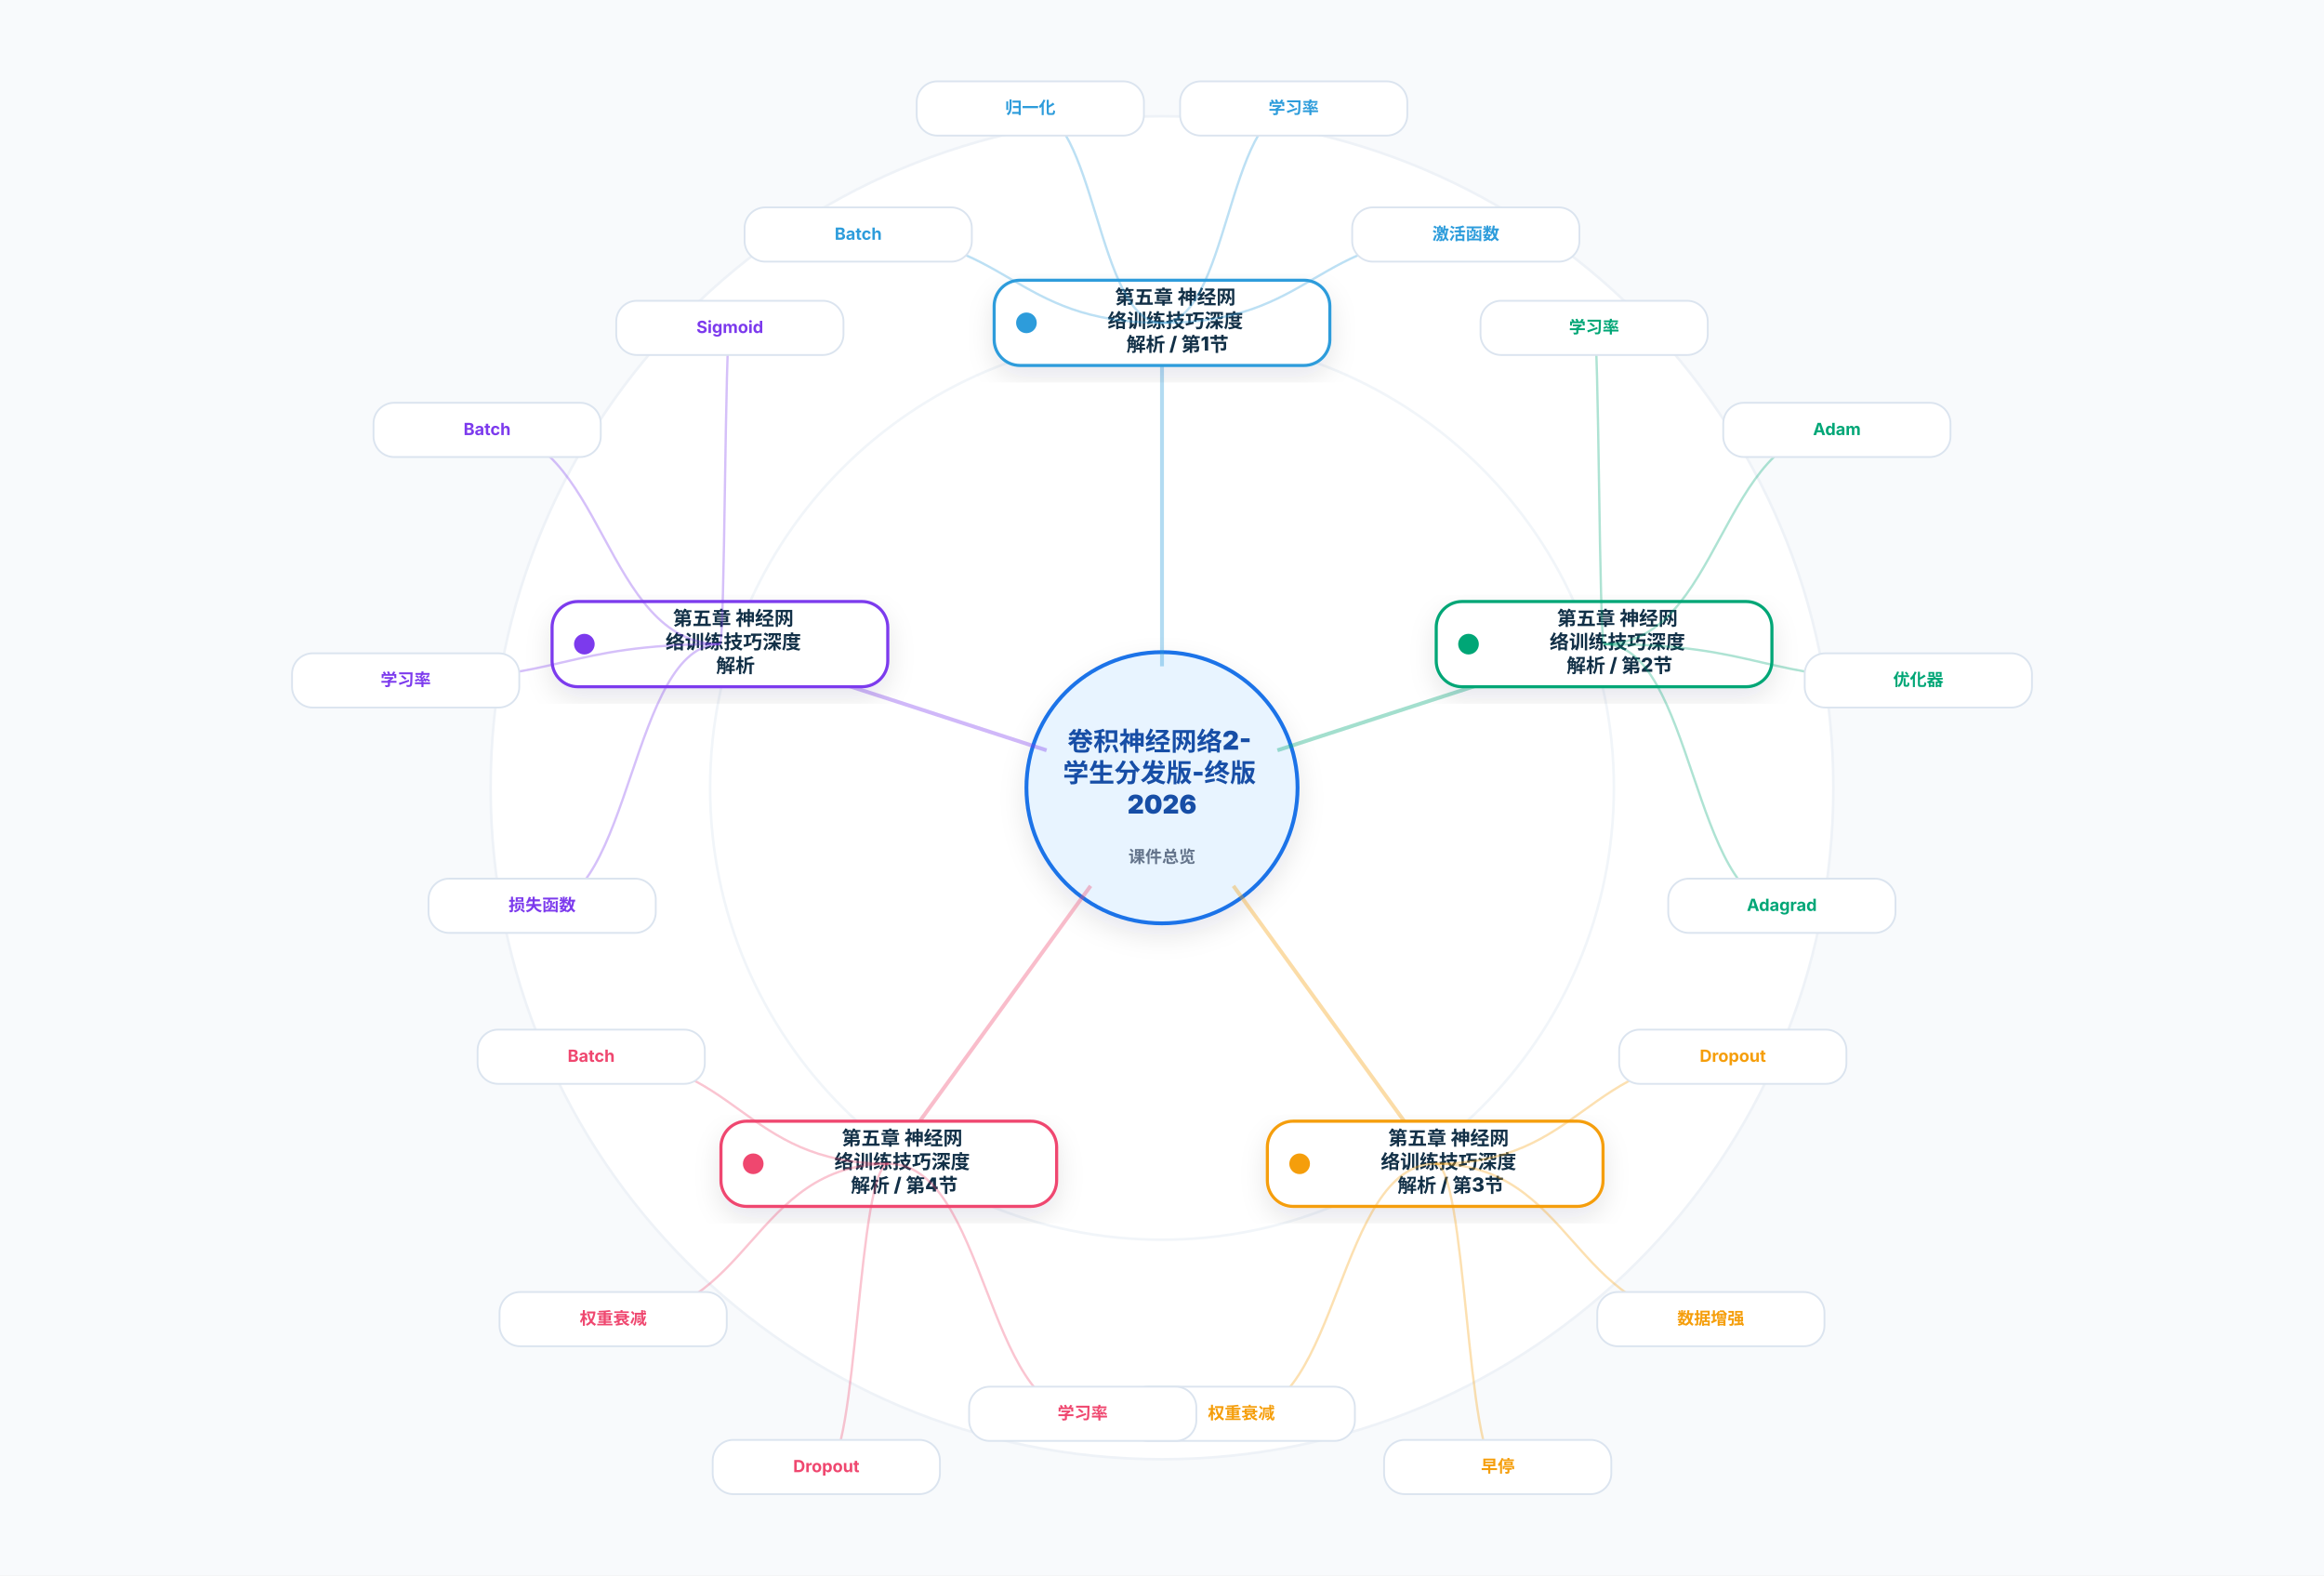
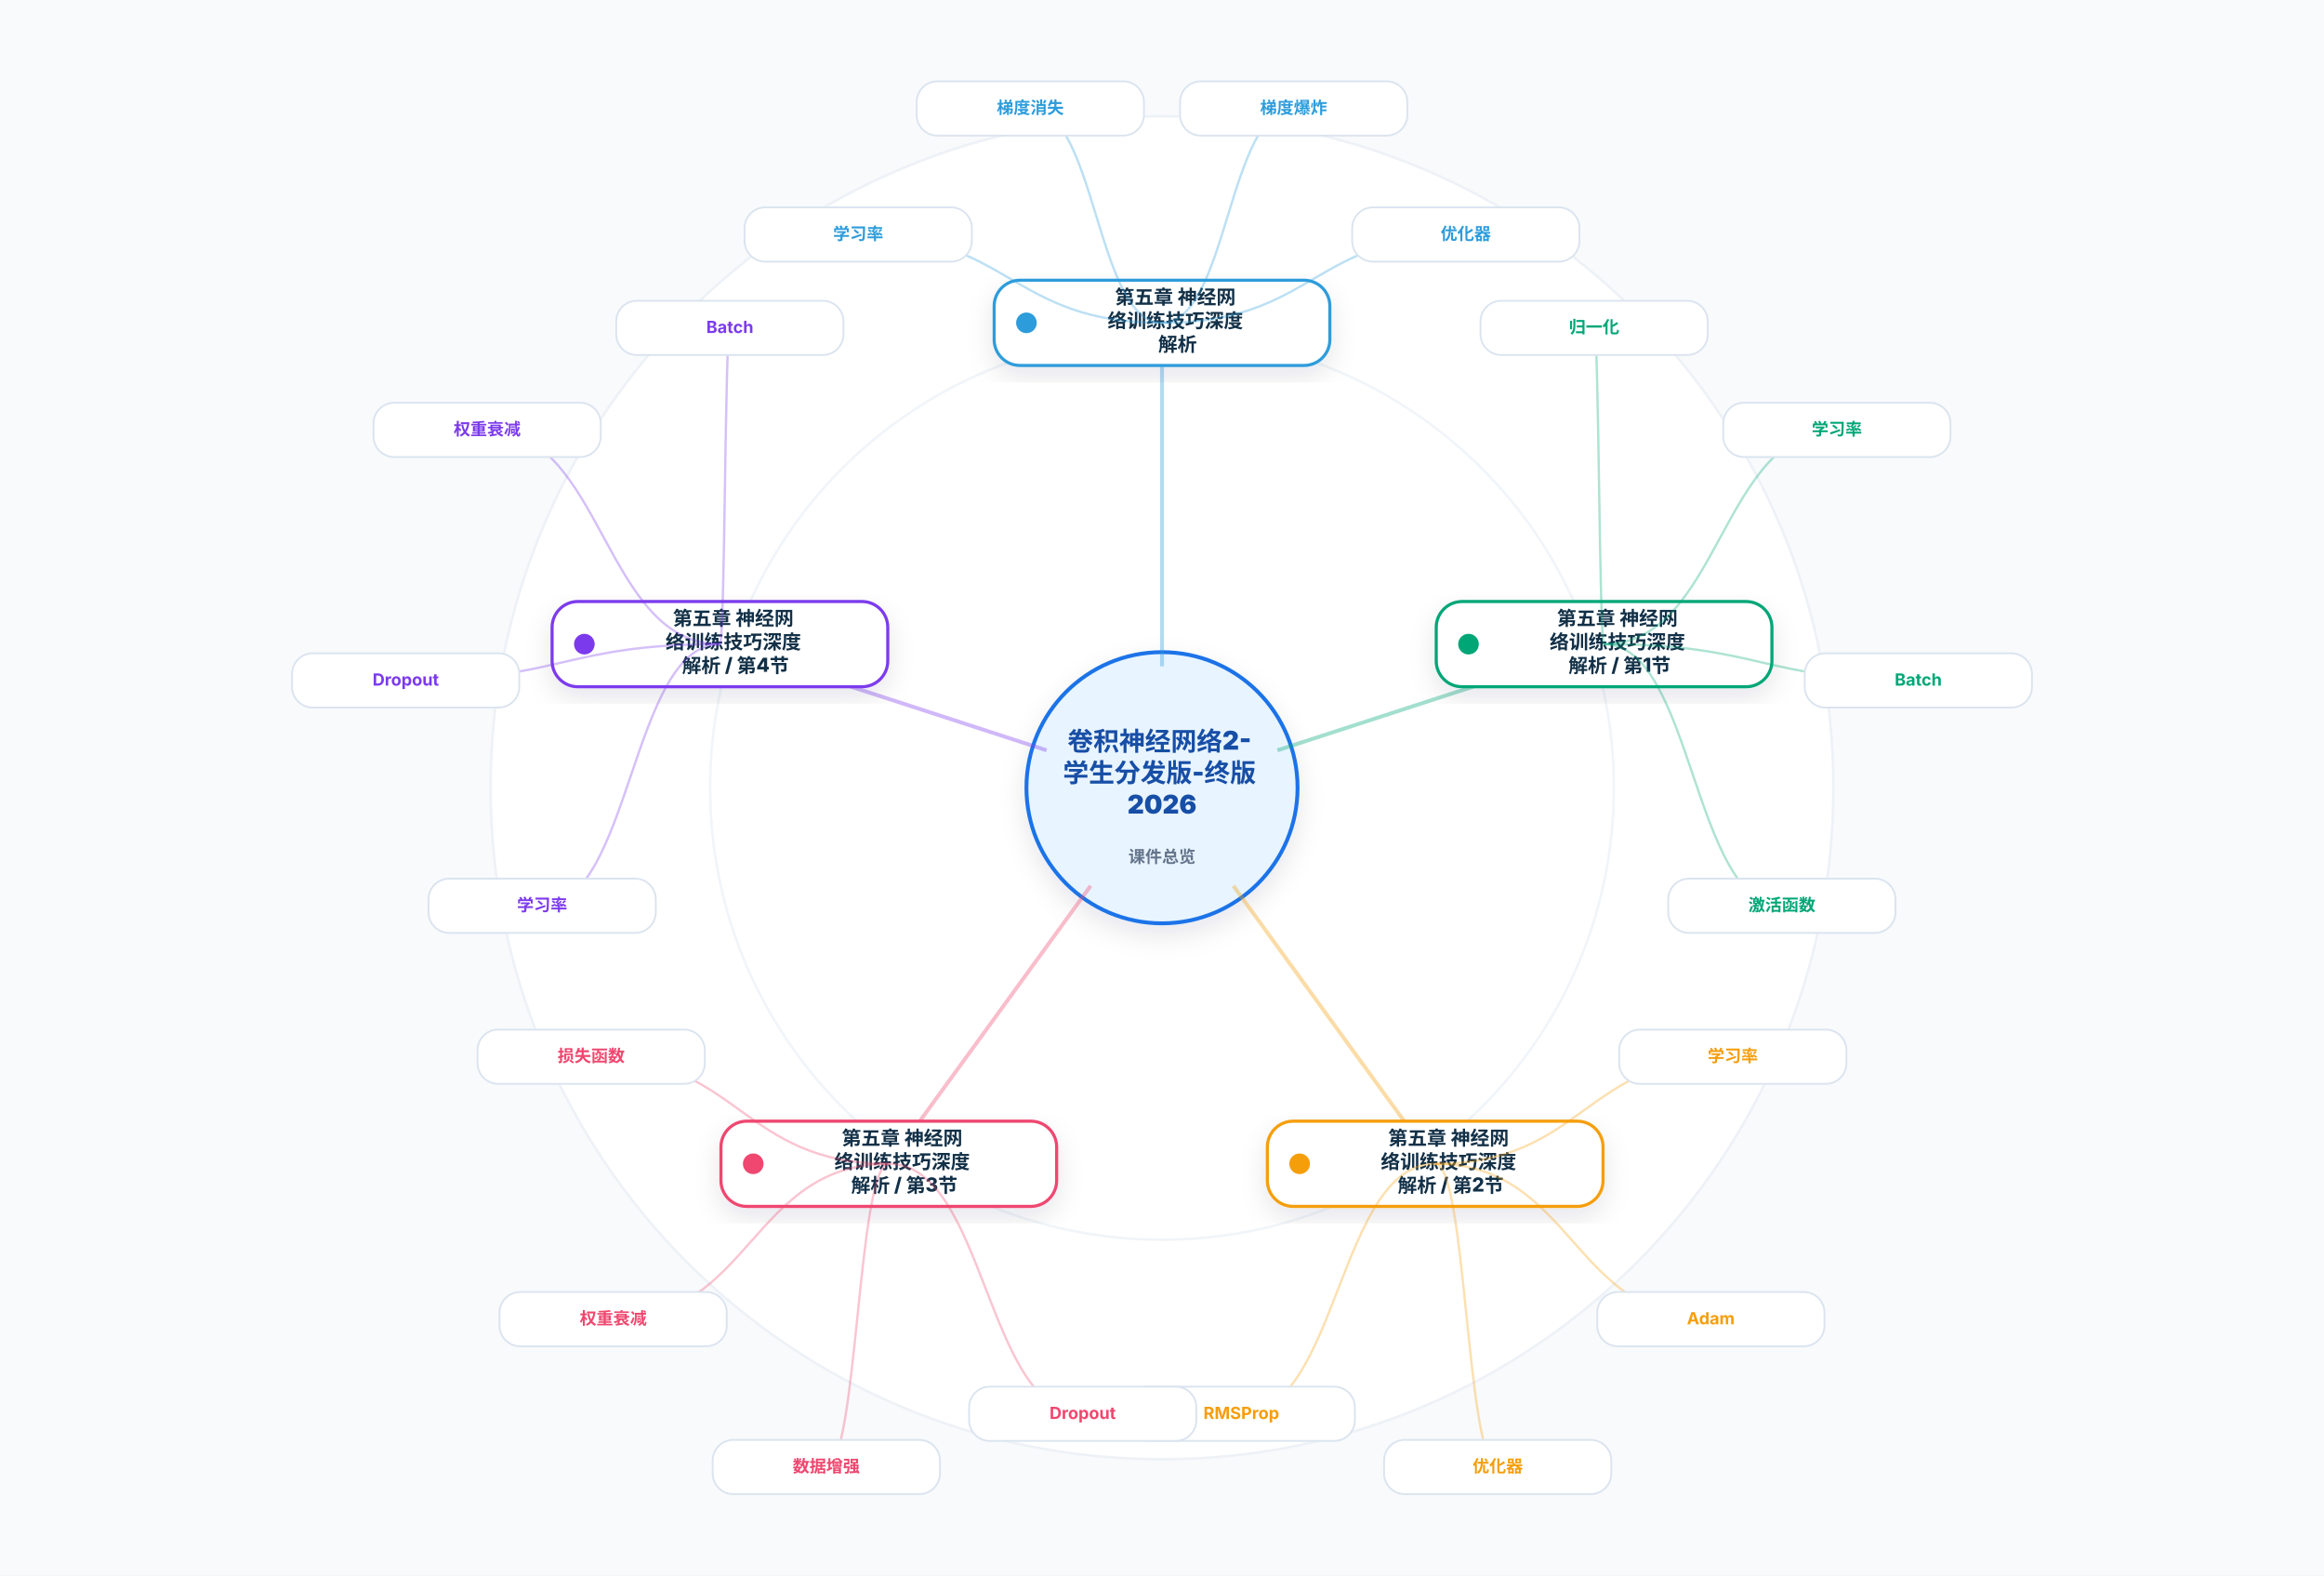
<svg xmlns="http://www.w3.org/2000/svg" width="1800" height="1220" viewBox="0 0 1800 1220">
  <defs>
    <filter id="shadow" x="-15%" y="-20%" width="130%" height="140%">
      <feDropShadow dx="0" dy="8" stdDeviation="10" flood-color="#0f172a" flood-opacity=".10" />
    </filter>
  </defs>
  <rect width="100%" height="100%" fill="#f8fafc" />
  <circle cx="900" cy="610" r="520" fill="#ffffff" stroke="#eef2f7" stroke-width="2" />
  <circle cx="900" cy="610" r="350" fill="none" stroke="#f1f5f9" stroke-width="2" />
  <style>text{font-family:-apple-system,BlinkMacSystemFont,"Segoe UI","PingFang SC","Microsoft YaHei",sans-serif}.link{stroke-width:3;fill:none;opacity:.36}.thin{stroke-width:1.8;fill:none;opacity:.32}.root{filter:url(#shadow)}.pill{filter:url(#shadow)}</style>
  <circle class="root" cx="900.0" cy="610.0" r="105" fill="#e8f4ff" stroke="#1a73e8" stroke-width="3" />
  <text x="900.0" y="581.2" text-anchor="middle" font-size="20" font-weight="850" fill="#174ea6">
    <tspan x="900.0" dy="0.0">卷积神经网络2-</tspan>
    <tspan x="900.0" dy="24.4">学生分发版-终版</tspan>
    <tspan x="900.0" dy="24.4">2026</tspan>
  </text>
  <text x="900.0" y="668.0" text-anchor="middle" font-size="13" font-weight="700" fill="#64748b">课件总览</text>
  <path class="link" d="M900.0 516.0 C900.0 420.0, 900.0 360.0, 900.0 250.0" stroke="#2d9cdb" />
  <rect class="pill" x="770.0" y="217.0" rx="20" width="260" height="66" fill="#ffffff" stroke="#2d9cdb" stroke-width="2.4" />
  <circle cx="795.0" cy="250.0" r="8" fill="#2d9cdb" />
  <text x="912.0" y="235.4" text-anchor="middle" font-size="15" font-weight="820" fill="#123047">
    <tspan x="912.0" dy="0.0">第五章 神经网</tspan>
    <tspan x="912.0" dy="18.3">络训练技巧深度</tspan>
-     <tspan x="912.0" dy="18.3">解析 / 第1节 </tspan>
+     <tspan x="912.0" dy="18.3">解析</tspan>
  </text>
  <path class="thin" d="M900.0 250.0 C782.4 250.0, 782.4 181.6, 664.7 181.6" stroke="#2d9cdb" />
  <rect x="576.7" y="160.6" rx="16" width="176" height="42" fill="#ffffff" stroke="#dbe4ef" stroke-width="1.4" />
  <text x="664.728" y="185.647" text-anchor="middle" font-size="13" font-weight="750" fill="#2d9cdb">
-     <tspan x="664.728" dy="0.0">Batch</tspan>
+     <tspan x="664.728" dy="0.0">学习率</tspan>
  </text>
  <path class="thin" d="M900.0 250.0 C849.0 250.0, 849.0 84.0, 798.0 84.0" stroke="#2d9cdb" />
  <rect x="710.0" y="63.0" rx="16" width="176" height="42" fill="#ffffff" stroke="#dbe4ef" stroke-width="1.4" />
  <text x="798.011" y="88.0" text-anchor="middle" font-size="13" font-weight="750" fill="#2d9cdb">
-     <tspan x="798.011" dy="0.0">归一化</tspan>
+     <tspan x="798.011" dy="0.0">梯度消失</tspan>
  </text>
  <path class="thin" d="M900.0 250.0 C951.0 250.0, 951.0 84.0, 1002.0 84.0" stroke="#2d9cdb" />
  <rect x="914.0" y="63.0" rx="16" width="176" height="42" fill="#ffffff" stroke="#dbe4ef" stroke-width="1.4" />
  <text x="1001.989" y="88.0" text-anchor="middle" font-size="13" font-weight="750" fill="#2d9cdb">
-     <tspan x="1001.989" dy="0.0">学习率</tspan>
+     <tspan x="1001.989" dy="0.0">梯度爆炸</tspan>
  </text>
  <path class="thin" d="M900.0 250.0 C1017.6 250.0, 1017.6 181.6, 1135.3 181.6" stroke="#2d9cdb" />
  <rect x="1047.3" y="160.6" rx="16" width="176" height="42" fill="#ffffff" stroke="#dbe4ef" stroke-width="1.4" />
  <text x="1135.272" y="185.647" text-anchor="middle" font-size="13" font-weight="750" fill="#2d9cdb">
-     <tspan x="1135.272" dy="0.0">激活函数</tspan>
+     <tspan x="1135.272" dy="0.0">优化器</tspan>
  </text>
  <path class="link" d="M989.4 581.0 C1080.7 551.3, 1137.8 532.7, 1242.4 498.8" stroke="#00a676" />
  <rect class="pill" x="1112.4" y="465.8" rx="20" width="260" height="66" fill="#ffffff" stroke="#00a676" stroke-width="2.4" />
  <circle cx="1137.4" cy="498.8" r="8" fill="#00a676" />
  <text x="1254.38" y="484.154" text-anchor="middle" font-size="15" font-weight="820" fill="#123047">
    <tspan x="1254.38" dy="0.0">第五章 神经网</tspan>
    <tspan x="1254.38" dy="18.3">络训练技巧深度</tspan>
-     <tspan x="1254.38" dy="18.3">解析 / 第2节 </tspan>
+     <tspan x="1254.38" dy="18.3">解析 / 第1节 </tspan>
  </text>
  <path class="thin" d="M1242.4 498.8 C1238.5 498.8, 1238.5 253.9, 1234.7 253.9" stroke="#00a676" />
  <rect x="1146.7" y="232.9" rx="16" width="176" height="42" fill="#ffffff" stroke="#dbe4ef" stroke-width="1.4" />
  <text x="1234.685" y="257.875" text-anchor="middle" font-size="13" font-weight="750" fill="#00a676">
-     <tspan x="1234.685" dy="0.0">学习率</tspan>
+     <tspan x="1234.685" dy="0.0">归一化</tspan>
  </text>
  <path class="thin" d="M1242.4 498.8 C1332.6 498.8, 1332.6 332.9, 1422.7 332.9" stroke="#00a676" />
  <rect x="1334.7" y="311.9" rx="16" width="176" height="42" fill="#ffffff" stroke="#dbe4ef" stroke-width="1.4" />
  <text x="1422.724" y="336.919" text-anchor="middle" font-size="13" font-weight="750" fill="#00a676">
-     <tspan x="1422.724" dy="0.0">Adam</tspan>
+     <tspan x="1422.724" dy="0.0">学习率</tspan>
  </text>
  <path class="thin" d="M1242.4 498.8 C1364.1 498.8, 1364.1 526.9, 1485.8 526.9" stroke="#00a676" />
  <rect x="1397.8" y="505.9" rx="16" width="176" height="42" fill="#ffffff" stroke="#dbe4ef" stroke-width="1.4" />
  <text x="1485.757" y="530.913" text-anchor="middle" font-size="13" font-weight="750" fill="#00a676">
-     <tspan x="1485.757" dy="0.0">优化器</tspan>
+     <tspan x="1485.757" dy="0.0">Batch</tspan>
  </text>
  <path class="thin" d="M1242.4 498.8 C1311.2 498.8, 1311.2 701.4, 1380.1 701.4" stroke="#00a676" />
  <rect x="1292.1" y="680.4" rx="16" width="176" height="42" fill="#ffffff" stroke="#dbe4ef" stroke-width="1.4" />
  <text x="1380.091" y="705.389" text-anchor="middle" font-size="13" font-weight="750" fill="#00a676">
-     <tspan x="1380.091" dy="0.0">Adagrad</tspan>
+     <tspan x="1380.091" dy="0.0">激活函数</tspan>
  </text>
  <path class="link" d="M955.3 686.0 C1011.7 763.7, 1046.9 812.3, 1111.6 901.2" stroke="#f59e0b" />
  <rect class="pill" x="981.6" y="868.2" rx="20" width="260" height="66" fill="#ffffff" stroke="#f59e0b" stroke-width="2.4" />
  <circle cx="1006.6" cy="901.2" r="8" fill="#f59e0b" />
  <text x="1123.603" y="886.646" text-anchor="middle" font-size="15" font-weight="820" fill="#123047">
    <tspan x="1123.603" dy="0.0">第五章 神经网</tspan>
    <tspan x="1123.603" dy="18.3">络训练技巧深度</tspan>
-     <tspan x="1123.603" dy="18.3">解析 / 第3节 </tspan>
+     <tspan x="1123.603" dy="18.3">解析 / 第2节 </tspan>
  </text>
  <path class="thin" d="M1111.6 901.2 C1226.9 901.2, 1226.9 818.3, 1342.1 818.3" stroke="#f59e0b" />
  <rect x="1254.1" y="797.3" rx="16" width="176" height="42" fill="#ffffff" stroke="#dbe4ef" stroke-width="1.4" />
  <text x="1342.118" y="822.255" text-anchor="middle" font-size="13" font-weight="750" fill="#f59e0b">
-     <tspan x="1342.118" dy="0.0">Dropout</tspan>
+     <tspan x="1342.118" dy="0.0">学习率</tspan>
  </text>
  <path class="thin" d="M1111.6 901.2 C1218.3 901.2, 1218.3 1021.5, 1325.1 1021.5" stroke="#f59e0b" />
  <rect x="1237.1" y="1000.5" rx="16" width="176" height="42" fill="#ffffff" stroke="#dbe4ef" stroke-width="1.4" />
  <text x="1325.05" y="1025.518" text-anchor="middle" font-size="13" font-weight="750" fill="#f59e0b">
-     <tspan x="1325.05" dy="0.0">数据增强</tspan>
+     <tspan x="1325.05" dy="0.0">Adam</tspan>
  </text>
  <path class="thin" d="M1111.6 901.2 C1135.8 901.2, 1135.8 1136.0, 1160.0 1136.0" stroke="#f59e0b" />
  <rect x="1072.0" y="1115.0" rx="16" width="176" height="42" fill="#ffffff" stroke="#dbe4ef" stroke-width="1.4" />
  <text x="1160.029" y="1140.0" text-anchor="middle" font-size="13" font-weight="750" fill="#f59e0b">
-     <tspan x="1160.029" dy="0.0">早停</tspan>
+     <tspan x="1160.029" dy="0.0">优化器</tspan>
  </text>
  <path class="thin" d="M1111.6 901.2 C1036.5 901.2, 1036.5 1094.8, 961.4 1094.8" stroke="#f59e0b" />
  <rect x="873.4" y="1073.8" rx="16" width="176" height="42" fill="#ffffff" stroke="#dbe4ef" stroke-width="1.4" />
  <text x="961.44" y="1098.834" text-anchor="middle" font-size="13" font-weight="750" fill="#f59e0b">
-     <tspan x="961.44" dy="0.0">权重衰减</tspan>
+     <tspan x="961.44" dy="0.0">RMSProp</tspan>
  </text>
  <path class="link" d="M844.7 686.0 C788.3 763.7, 753.1 812.3, 688.4 901.2" stroke="#ef476f" />
  <rect class="pill" x="558.4" y="868.2" rx="20" width="260" height="66" fill="#ffffff" stroke="#ef476f" stroke-width="2.4" />
  <circle cx="583.4" cy="901.2" r="8" fill="#ef476f" />
  <text x="700.397" y="886.646" text-anchor="middle" font-size="15" font-weight="820" fill="#123047">
    <tspan x="700.397" dy="0.0">第五章 神经网</tspan>
    <tspan x="700.397" dy="18.3">络训练技巧深度</tspan>
-     <tspan x="700.397" dy="18.3">解析 / 第4节 </tspan>
+     <tspan x="700.397" dy="18.3">解析 / 第3节 </tspan>
  </text>
  <path class="thin" d="M688.4 901.2 C763.5 901.2, 763.5 1094.8, 838.6 1094.8" stroke="#ef476f" />
  <rect x="750.6" y="1073.8" rx="16" width="176" height="42" fill="#ffffff" stroke="#dbe4ef" stroke-width="1.4" />
  <text x="838.56" y="1098.834" text-anchor="middle" font-size="13" font-weight="750" fill="#ef476f">
-     <tspan x="838.56" dy="0.0">学习率</tspan>
+     <tspan x="838.56" dy="0.0">Dropout</tspan>
  </text>
  <path class="thin" d="M688.4 901.2 C664.2 901.2, 664.2 1136.0, 640.0 1136.0" stroke="#ef476f" />
  <rect x="552.0" y="1115.0" rx="16" width="176" height="42" fill="#ffffff" stroke="#dbe4ef" stroke-width="1.4" />
  <text x="639.971" y="1140.0" text-anchor="middle" font-size="13" font-weight="750" fill="#ef476f">
-     <tspan x="639.971" dy="0.0">Dropout</tspan>
+     <tspan x="639.971" dy="0.0">数据增强</tspan>
  </text>
  <path class="thin" d="M688.4 901.2 C581.7 901.2, 581.7 1021.5, 474.9 1021.5" stroke="#ef476f" />
  <rect x="386.9" y="1000.5" rx="16" width="176" height="42" fill="#ffffff" stroke="#dbe4ef" stroke-width="1.4" />
  <text x="474.95" y="1025.518" text-anchor="middle" font-size="13" font-weight="750" fill="#ef476f">
    <tspan x="474.95" dy="0.0">权重衰减</tspan>
  </text>
  <path class="thin" d="M688.4 901.2 C573.1 901.2, 573.1 818.3, 457.9 818.3" stroke="#ef476f" />
  <rect x="369.9" y="797.3" rx="16" width="176" height="42" fill="#ffffff" stroke="#dbe4ef" stroke-width="1.4" />
  <text x="457.882" y="822.255" text-anchor="middle" font-size="13" font-weight="750" fill="#ef476f">
-     <tspan x="457.882" dy="0.0">Batch</tspan>
+     <tspan x="457.882" dy="0.0">损失函数</tspan>
  </text>
  <path class="link" d="M810.6 581.0 C719.3 551.3, 662.2 532.7, 557.6 498.8" stroke="#7c3aed" />
  <rect class="pill" x="427.6" y="465.8" rx="20" width="260" height="66" fill="#ffffff" stroke="#7c3aed" stroke-width="2.4" />
  <circle cx="452.6" cy="498.8" r="8" fill="#7c3aed" />
  <text x="569.62" y="484.154" text-anchor="middle" font-size="15" font-weight="820" fill="#123047">
    <tspan x="569.62" dy="0.0">第五章 神经网</tspan>
    <tspan x="569.62" dy="18.3">络训练技巧深度</tspan>
-     <tspan x="569.62" dy="18.3">解析</tspan>
+     <tspan x="569.62" dy="18.3">解析 / 第4节 </tspan>
  </text>
  <path class="thin" d="M557.6 498.8 C488.8 498.8, 488.8 701.4, 419.9 701.4" stroke="#7c3aed" />
  <rect x="331.9" y="680.4" rx="16" width="176" height="42" fill="#ffffff" stroke="#dbe4ef" stroke-width="1.4" />
  <text x="419.909" y="705.389" text-anchor="middle" font-size="13" font-weight="750" fill="#7c3aed">
-     <tspan x="419.909" dy="0.0">损失函数</tspan>
+     <tspan x="419.909" dy="0.0">学习率</tspan>
  </text>
  <path class="thin" d="M557.6 498.8 C435.9 498.8, 435.9 526.9, 314.2 526.9" stroke="#7c3aed" />
  <rect x="226.2" y="505.9" rx="16" width="176" height="42" fill="#ffffff" stroke="#dbe4ef" stroke-width="1.4" />
  <text x="314.243" y="530.913" text-anchor="middle" font-size="13" font-weight="750" fill="#7c3aed">
-     <tspan x="314.243" dy="0.0">学习率</tspan>
+     <tspan x="314.243" dy="0.0">Dropout</tspan>
  </text>
  <path class="thin" d="M557.6 498.8 C467.4 498.8, 467.4 332.9, 377.3 332.9" stroke="#7c3aed" />
  <rect x="289.3" y="311.9" rx="16" width="176" height="42" fill="#ffffff" stroke="#dbe4ef" stroke-width="1.4" />
  <text x="377.276" y="336.919" text-anchor="middle" font-size="13" font-weight="750" fill="#7c3aed">
-     <tspan x="377.276" dy="0.0">Batch</tspan>
+     <tspan x="377.276" dy="0.0">权重衰减</tspan>
  </text>
  <path class="thin" d="M557.6 498.8 C561.5 498.8, 561.5 253.9, 565.3 253.9" stroke="#7c3aed" />
  <rect x="477.3" y="232.9" rx="16" width="176" height="42" fill="#ffffff" stroke="#dbe4ef" stroke-width="1.4" />
  <text x="565.315" y="257.875" text-anchor="middle" font-size="13" font-weight="750" fill="#7c3aed">
-     <tspan x="565.315" dy="0.0">Sigmoid</tspan>
+     <tspan x="565.315" dy="0.0">Batch</tspan>
  </text>
</svg>
